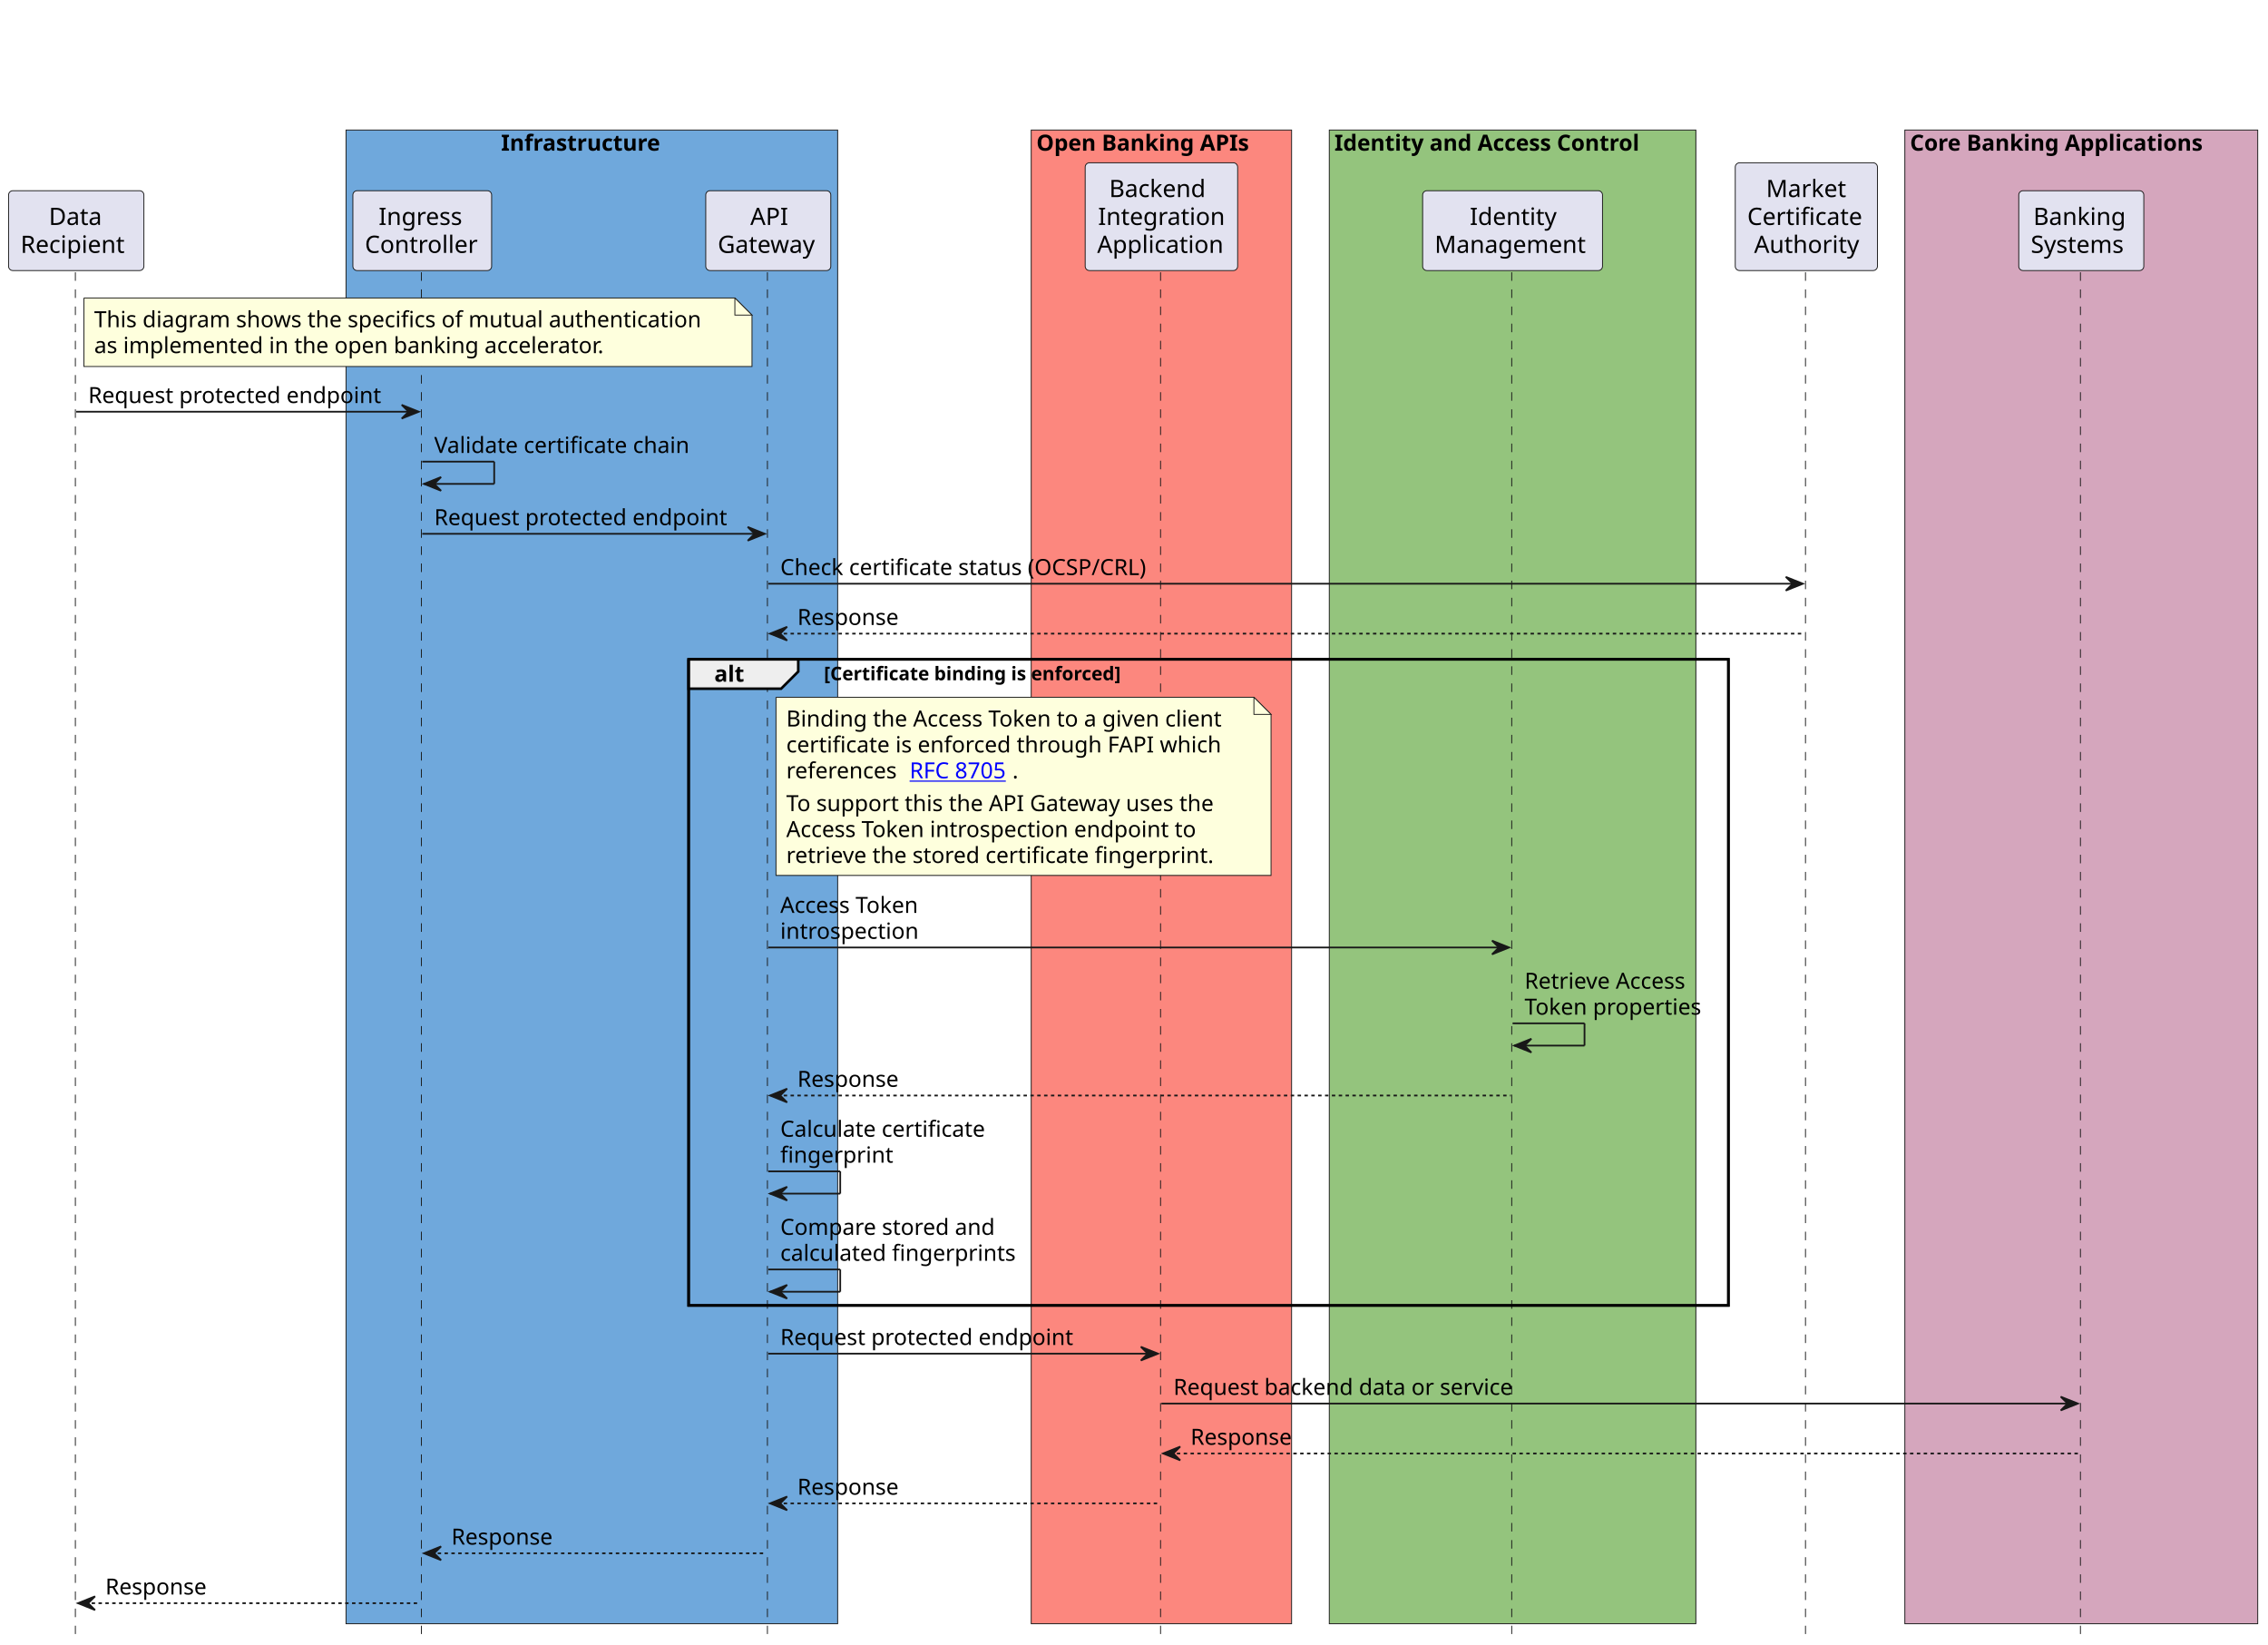
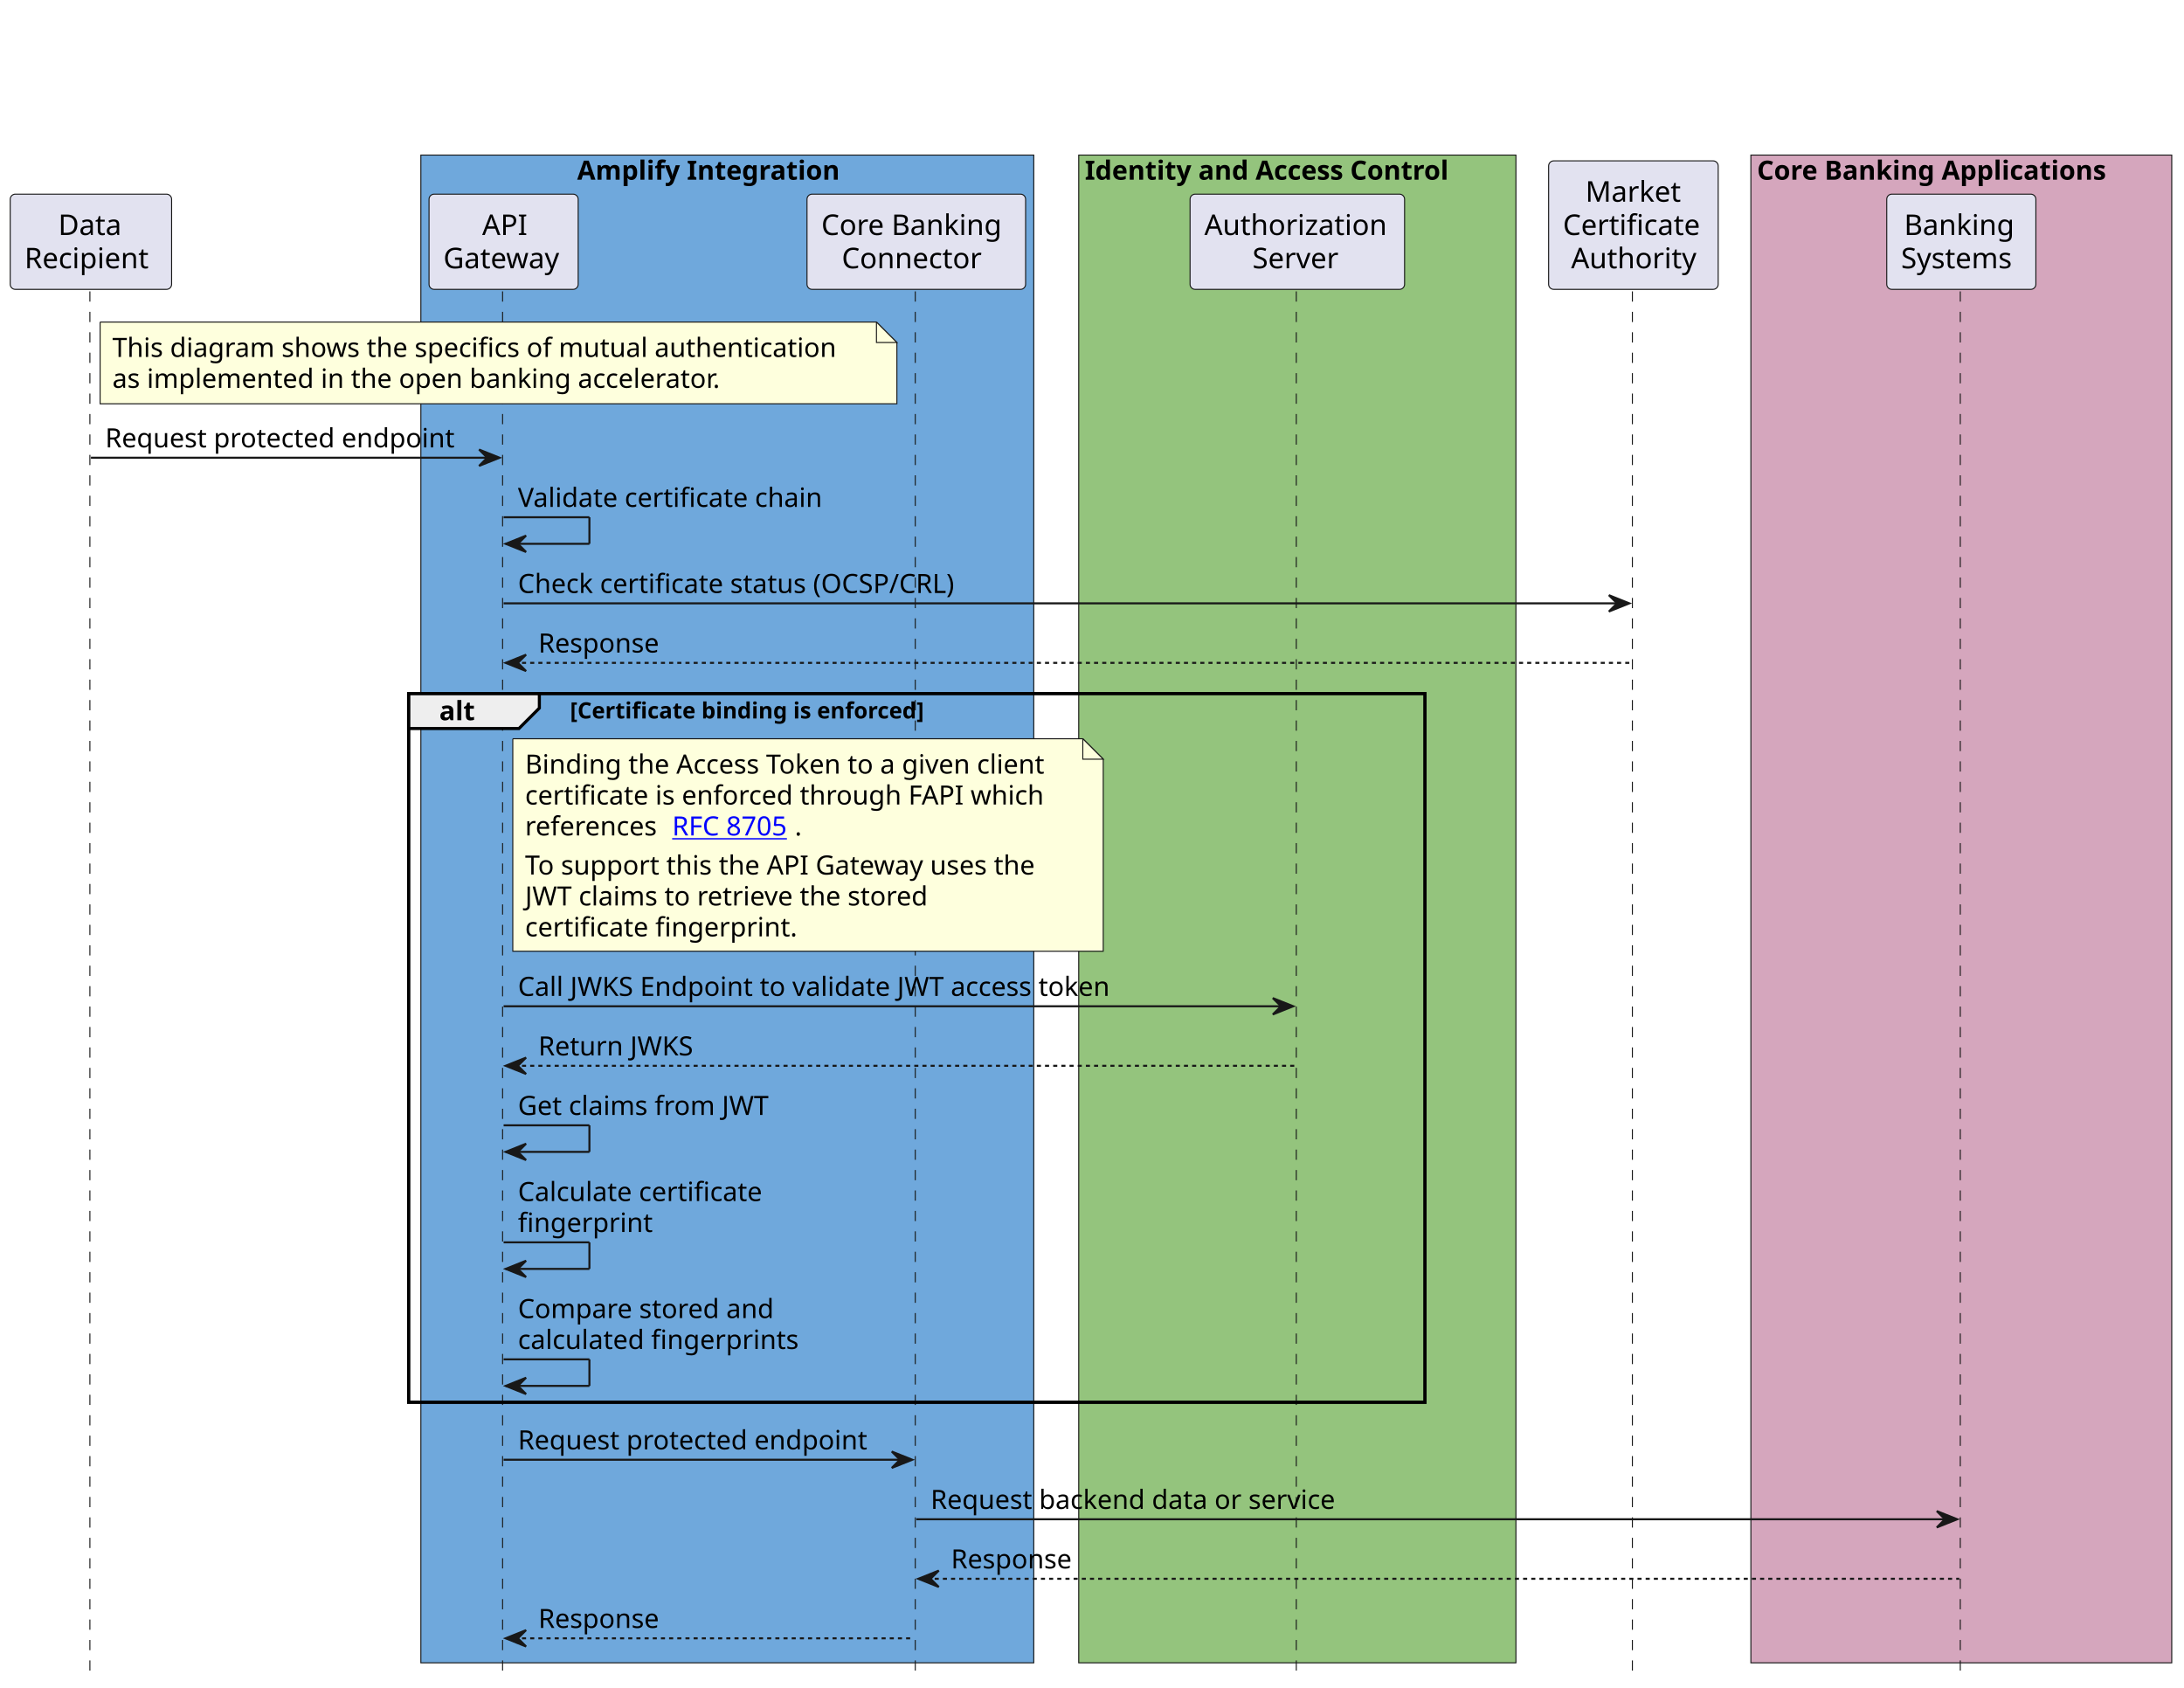
- <svg xmlns="http://www.w3.org/2000/svg" xmlns:xlink="http://www.w3.org/1999/xlink" contentStyleType="text/css" height="960px" preserveAspectRatio="none" style="width:1324px;height:960px;background:#FFFFFF;" version="1.1" viewBox="0 0 1324 960" width="1324px" zoomAndPan="magnify">
+ <svg xmlns="http://www.w3.org/2000/svg" xmlns:xlink="http://www.w3.org/1999/xlink" contentStyleType="text/css" height="826px" preserveAspectRatio="none" style="width:1069px;height:826px;background:#FFFFFF;" version="1.1" viewBox="0 0 1069 826" width="1069px" zoomAndPan="magnify">
  <defs />
  <g>
-     <rect fill="none" height="58.891" id="_title" style="stroke:none;stroke-width:1.0;" width="15" x="656.5" y="10" />
-     <text fill="#000000" font-family="sans-serif" font-size="14" font-weight="bold" lengthAdjust="spacing" textLength="5" x="661.5" y="27.995"> </text>
-     <text fill="#000000" font-family="sans-serif" font-size="14" font-weight="bold" lengthAdjust="spacing" textLength="5" x="661.5" y="44.292"> </text>
-     <text fill="#000000" font-family="sans-serif" font-size="14" font-weight="bold" lengthAdjust="spacing" textLength="5" x="661.5" y="60.589"> </text>
-     <rect fill="#6FA8DC" height="871.875" style="stroke:#181818;stroke-width:0.5;" width="287" x="202" y="75.891" />
-     <text fill="#000000" font-family="sans-serif" font-size="13" font-weight="bold" lengthAdjust="spacing" textLength="101" x="292.5" y="87.957">Infrastructure</text>
-     <rect fill="#FC877E" height="871.875" style="stroke:#181818;stroke-width:0.5;" width="152" x="602" y="75.891" />
-     <text fill="#000000" font-family="sans-serif" font-size="13" font-weight="bold" lengthAdjust="spacing" textLength="141" x="605" y="87.957">Open Banking APIs</text>
-     <rect fill="#94C47D" height="871.875" style="stroke:#181818;stroke-width:0.5;" width="214" x="776" y="75.891" />
-     <text fill="#000000" font-family="sans-serif" font-size="13" font-weight="bold" lengthAdjust="spacing" textLength="203" x="779" y="87.957">Identity and Access Control</text>
-     <rect fill="#D5A6BD" height="871.875" style="stroke:#181818;stroke-width:0.5;" width="206" x="1112" y="75.891" />
-     <text fill="#000000" font-family="sans-serif" font-size="13" font-weight="bold" lengthAdjust="spacing" textLength="195" x="1115" y="87.957">Core Banking Applications</text>
-     <rect fill="none" height="377.125" style="stroke:#000000;stroke-width:1.5;" width="607" x="402" y="384.844" />
-     <line style="stroke:#181818;stroke-width:0.5;stroke-dasharray:5.0,5.0;" x1="44" x2="44" y1="158.914" y2="953.766" />
-     <line style="stroke:#181818;stroke-width:0.5;stroke-dasharray:5.0,5.0;" x1="246" x2="246" y1="158.914" y2="953.766" />
-     <line style="stroke:#181818;stroke-width:0.5;stroke-dasharray:5.0,5.0;" x1="448" x2="448" y1="158.914" y2="953.766" />
-     <line style="stroke:#181818;stroke-width:0.5;stroke-dasharray:5.0,5.0;" x1="677.5" x2="677.5" y1="158.914" y2="953.766" />
-     <line style="stroke:#181818;stroke-width:0.5;stroke-dasharray:5.0,5.0;" x1="882.5" x2="882.5" y1="158.914" y2="953.766" />
-     <line style="stroke:#181818;stroke-width:0.5;stroke-dasharray:5.0,5.0;" x1="1054" x2="1054" y1="158.914" y2="953.766" />
-     <line style="stroke:#181818;stroke-width:0.5;stroke-dasharray:5.0,5.0;" x1="1214.5" x2="1214.5" y1="158.914" y2="953.766" />
-     <rect fill="#E2E2F0" height="46.594" rx="2.5" ry="2.5" style="stroke:#181818;stroke-width:0.5;" width="79" x="5" y="111.32" />
-     <text fill="#000000" font-family="sans-serif" font-size="14" lengthAdjust="spacing" textLength="32" x="28.5" y="131.315">Data</text>
-     <text fill="#000000" font-family="sans-serif" font-size="14" lengthAdjust="spacing" textLength="65" x="12" y="147.612">Recipient</text>
-     <rect fill="#E2E2F0" height="46.594" rx="2.5" ry="2.5" style="stroke:#181818;stroke-width:0.5;" width="81" x="206" y="111.32" />
-     <text fill="#000000" font-family="sans-serif" font-size="14" lengthAdjust="spacing" textLength="51" x="221" y="131.315">Ingress</text>
-     <text fill="#000000" font-family="sans-serif" font-size="14" lengthAdjust="spacing" textLength="67" x="213" y="147.612">Controller</text>
-     <rect fill="#E2E2F0" height="46.594" rx="2.5" ry="2.5" style="stroke:#181818;stroke-width:0.5;" width="73" x="412" y="111.32" />
-     <text fill="#000000" font-family="sans-serif" font-size="14" lengthAdjust="spacing" textLength="21" x="438" y="131.315">API</text>
-     <text fill="#000000" font-family="sans-serif" font-size="14" lengthAdjust="spacing" textLength="59" x="419" y="147.612">Gateway</text>
-     <rect fill="#E2E2F0" height="62.891" rx="2.5" ry="2.5" style="stroke:#181818;stroke-width:0.5;" width="89" x="633.5" y="95.023" />
-     <text fill="#000000" font-family="sans-serif" font-size="14" lengthAdjust="spacing" textLength="61" x="647.5" y="115.019">Backend</text>
-     <text fill="#000000" font-family="sans-serif" font-size="14" lengthAdjust="spacing" textLength="74" x="641" y="131.315">Integration</text>
-     <text fill="#000000" font-family="sans-serif" font-size="14" lengthAdjust="spacing" textLength="75" x="640.5" y="147.612">Application</text>
-     <rect fill="#E2E2F0" height="46.594" rx="2.5" ry="2.5" style="stroke:#181818;stroke-width:0.5;" width="105" x="830.5" y="111.32" />
-     <text fill="#000000" font-family="sans-serif" font-size="14" lengthAdjust="spacing" textLength="50" x="858" y="131.315">Identity</text>
-     <text fill="#000000" font-family="sans-serif" font-size="14" lengthAdjust="spacing" textLength="91" x="837.5" y="147.612">Management</text>
-     <rect fill="#E2E2F0" height="62.891" rx="2.5" ry="2.5" style="stroke:#181818;stroke-width:0.5;" width="83" x="1013" y="95.023" />
-     <text fill="#000000" font-family="sans-serif" font-size="14" lengthAdjust="spacing" textLength="47" x="1031" y="115.019">Market</text>
-     <text fill="#000000" font-family="sans-serif" font-size="14" lengthAdjust="spacing" textLength="69" x="1020" y="131.315">Certificate</text>
-     <text fill="#000000" font-family="sans-serif" font-size="14" lengthAdjust="spacing" textLength="61" x="1024" y="147.612">Authority</text>
-     <rect fill="#E2E2F0" height="46.594" rx="2.5" ry="2.5" style="stroke:#181818;stroke-width:0.5;" width="73" x="1178.5" y="111.32" />
-     <text fill="#000000" font-family="sans-serif" font-size="14" lengthAdjust="spacing" textLength="56" x="1187" y="131.315">Banking</text>
-     <text fill="#000000" font-family="sans-serif" font-size="14" lengthAdjust="spacing" textLength="59" x="1185.5" y="147.612">Systems</text>
-     <path d="M49,173.914 L49,213.914 L439,213.914 L439,183.914 L429,173.914 L49,173.914 " fill="#FEFFDD" style="stroke:#181818;stroke-width:0.5;" />
-     <path d="M429,173.914 L429,183.914 L439,183.914 L429,173.914 " fill="#FEFFDD" style="stroke:#181818;stroke-width:0.5;" />
-     <text fill="#000000" font-family="sans-serif" font-size="13" lengthAdjust="spacing" textLength="369" x="55" y="190.981">This diagram shows the specifics of mutual authentication</text>
-     <text fill="#000000" font-family="sans-serif" font-size="13" lengthAdjust="spacing" textLength="314" x="55" y="206.114">as implemented in the open banking accelerator.</text>
-     <polygon fill="#181818" points="234.5,236.312,244.5,240.312,234.5,244.312,238.5,240.312" style="stroke:#181818;stroke-width:1.0;" />
-     <line style="stroke:#181818;stroke-width:1.0;" x1="44.5" x2="240.5" y1="240.312" y2="240.312" />
-     <text fill="#000000" font-family="sans-serif" font-size="13" lengthAdjust="spacing" textLength="178" x="51.5" y="235.247">Request protected endpoint</text>
-     <line style="stroke:#181818;stroke-width:1.0;" x1="246.5" x2="288.5" y1="269.445" y2="269.445" />
-     <line style="stroke:#181818;stroke-width:1.0;" x1="288.5" x2="288.5" y1="269.445" y2="282.445" />
-     <line style="stroke:#181818;stroke-width:1.0;" x1="247.5" x2="288.5" y1="282.445" y2="282.445" />
-     <polygon fill="#181818" points="257.5,278.445,247.5,282.445,257.5,286.445,253.5,282.445" style="stroke:#181818;stroke-width:1.0;" />
-     <text fill="#000000" font-family="sans-serif" font-size="13" lengthAdjust="spacing" textLength="157" x="253.5" y="264.379">Validate certificate chain</text>
-     <polygon fill="#181818" points="436.5,307.578,446.5,311.578,436.5,315.578,440.5,311.578" style="stroke:#181818;stroke-width:1.0;" />
-     <line style="stroke:#181818;stroke-width:1.0;" x1="246.5" x2="442.5" y1="311.578" y2="311.578" />
-     <text fill="#000000" font-family="sans-serif" font-size="13" lengthAdjust="spacing" textLength="178" x="253.5" y="306.512">Request protected endpoint</text>
-     <polygon fill="#181818" points="1042.5,336.711,1052.5,340.711,1042.5,344.711,1046.5,340.711" style="stroke:#181818;stroke-width:1.0;" />
-     <line style="stroke:#181818;stroke-width:1.0;" x1="448.5" x2="1048.5" y1="340.711" y2="340.711" />
-     <text fill="#000000" font-family="sans-serif" font-size="13" lengthAdjust="spacing" textLength="228" x="455.5" y="335.645">Check certificate status (OCSP/CRL)</text>
-     <polygon fill="#181818" points="459.5,365.844,449.5,369.844,459.5,373.844,455.5,369.844" style="stroke:#181818;stroke-width:1.0;" />
-     <line style="stroke:#181818;stroke-width:1.0;stroke-dasharray:2.0,2.0;" x1="453.5" x2="1053.5" y1="369.844" y2="369.844" />
-     <text fill="#000000" font-family="sans-serif" font-size="13" lengthAdjust="spacing" textLength="62" x="465.5" y="364.778">Response</text>
-     <path d="M402,384.844 L466,384.844 L466,391.977 L456,401.977 L402,401.977 L402,384.844 " fill="#EEEEEE" style="stroke:#000000;stroke-width:1.5;" />
-     <rect fill="none" height="377.125" style="stroke:#000000;stroke-width:1.5;" width="607" x="402" y="384.844" />
-     <text fill="#000000" font-family="sans-serif" font-size="13" font-weight="bold" lengthAdjust="spacing" textLength="19" x="417" y="397.911">alt</text>
-     <text fill="#000000" font-family="sans-serif" font-size="11" font-weight="bold" lengthAdjust="spacing" textLength="206" x="481" y="397.054">[Certificate binding is enforced]</text>
-     <path d="M453,406.977 L453,510.977 L742,510.977 L742,416.977 L732,406.977 L453,406.977 " fill="#FEFFDD" style="stroke:#181818;stroke-width:0.5;" />
-     <path d="M732,406.977 L732,416.977 L742,416.977 L732,406.977 " fill="#FEFFDD" style="stroke:#181818;stroke-width:0.5;" />
-     <text fill="#000000" font-family="sans-serif" font-size="13" lengthAdjust="spacing" textLength="268" x="459" y="424.043">Binding the Access Token to a given client</text>
-     <text fill="#000000" font-family="sans-serif" font-size="13" lengthAdjust="spacing" textLength="261" x="459" y="439.176">certificate is enforced through FAPI which</text>
-     <text fill="#000000" font-family="sans-serif" font-size="13" lengthAdjust="spacing" textLength="68" x="459" y="454.309">references</text>
+     <text fill="#000000" font-family="sans-serif" font-size="14" font-weight="bold" lengthAdjust="spacing" textLength="5" x="534" y="27.995"> </text>
+     <text fill="#000000" font-family="sans-serif" font-size="14" font-weight="bold" lengthAdjust="spacing" textLength="5" x="534" y="44.292"> </text>
+     <text fill="#000000" font-family="sans-serif" font-size="14" font-weight="bold" lengthAdjust="spacing" textLength="5" x="534" y="60.589"> </text>
+     <rect fill="#6FA8DC" height="737.914" style="stroke:#181818;stroke-width:0.5;" width="300" x="206" y="75.891" />
+     <text fill="#000000" font-family="sans-serif" font-size="13" font-weight="bold" lengthAdjust="spacing" textLength="142" x="282.5" y="87.957">Amplify Integration</text>
+     <rect fill="#94C47D" height="737.914" style="stroke:#181818;stroke-width:0.5;" width="214" x="528" y="75.891" />
+     <text fill="#000000" font-family="sans-serif" font-size="13" font-weight="bold" lengthAdjust="spacing" textLength="203" x="531" y="87.957">Identity and Access Control</text>
+     <rect fill="#D5A6BD" height="737.914" style="stroke:#181818;stroke-width:0.5;" width="206" x="857" y="75.891" />
+     <text fill="#000000" font-family="sans-serif" font-size="13" font-weight="bold" lengthAdjust="spacing" textLength="195" x="860" y="87.957">Core Banking Applications</text>
+     <rect fill="none" height="346.859" style="stroke:#000000;stroke-width:1.5;" width="497.5" x="200" y="339.414" />
+     <line style="stroke:#181818;stroke-width:0.5;stroke-dasharray:5.0,5.0;" x1="44" x2="44" y1="142.617" y2="819.805" />
+     <line style="stroke:#181818;stroke-width:0.5;stroke-dasharray:5.0,5.0;" x1="246" x2="246" y1="142.617" y2="819.805" />
+     <line style="stroke:#181818;stroke-width:0.5;stroke-dasharray:5.0,5.0;" x1="448" x2="448" y1="142.617" y2="819.805" />
+     <line style="stroke:#181818;stroke-width:0.5;stroke-dasharray:5.0,5.0;" x1="634.5" x2="634.5" y1="142.617" y2="819.805" />
+     <line style="stroke:#181818;stroke-width:0.5;stroke-dasharray:5.0,5.0;" x1="799" x2="799" y1="142.617" y2="819.805" />
+     <line style="stroke:#181818;stroke-width:0.5;stroke-dasharray:5.0,5.0;" x1="959.5" x2="959.5" y1="142.617" y2="819.805" />
+     <rect fill="#E2E2F0" height="46.594" rx="2.5" ry="2.5" style="stroke:#181818;stroke-width:0.5;" width="79" x="5" y="95.023" />
+     <text fill="#000000" font-family="sans-serif" font-size="14" lengthAdjust="spacing" textLength="32" x="28.5" y="115.019">Data</text>
+     <text fill="#000000" font-family="sans-serif" font-size="14" lengthAdjust="spacing" textLength="65" x="12" y="131.315">Recipient</text>
+     <rect fill="#E2E2F0" height="46.594" rx="2.5" ry="2.5" style="stroke:#181818;stroke-width:0.5;" width="73" x="210" y="95.023" />
+     <text fill="#000000" font-family="sans-serif" font-size="14" lengthAdjust="spacing" textLength="21" x="236" y="115.019">API</text>
+     <text fill="#000000" font-family="sans-serif" font-size="14" lengthAdjust="spacing" textLength="59" x="217" y="131.315">Gateway</text>
+     <rect fill="#E2E2F0" height="46.594" rx="2.5" ry="2.5" style="stroke:#181818;stroke-width:0.5;" width="107" x="395" y="95.023" />
+     <text fill="#000000" font-family="sans-serif" font-size="14" lengthAdjust="spacing" textLength="93" x="402" y="115.019">Core Banking</text>
+     <text fill="#000000" font-family="sans-serif" font-size="14" lengthAdjust="spacing" textLength="73" x="412" y="131.315">Connector</text>
+     <rect fill="#E2E2F0" height="46.594" rx="2.5" ry="2.5" style="stroke:#181818;stroke-width:0.5;" width="105" x="582.5" y="95.023" />
+     <text fill="#000000" font-family="sans-serif" font-size="14" lengthAdjust="spacing" textLength="91" x="589.5" y="115.019">Authorization</text>
+     <text fill="#000000" font-family="sans-serif" font-size="14" lengthAdjust="spacing" textLength="44" x="613" y="131.315">Server</text>
+     <rect fill="#E2E2F0" height="62.891" rx="2.5" ry="2.5" style="stroke:#181818;stroke-width:0.5;" width="83" x="758" y="78.727" />
+     <text fill="#000000" font-family="sans-serif" font-size="14" lengthAdjust="spacing" textLength="47" x="776" y="98.722">Market</text>
+     <text fill="#000000" font-family="sans-serif" font-size="14" lengthAdjust="spacing" textLength="69" x="765" y="115.019">Certificate</text>
+     <text fill="#000000" font-family="sans-serif" font-size="14" lengthAdjust="spacing" textLength="61" x="769" y="131.315">Authority</text>
+     <rect fill="#E2E2F0" height="46.594" rx="2.5" ry="2.5" style="stroke:#181818;stroke-width:0.5;" width="73" x="923.5" y="95.023" />
+     <text fill="#000000" font-family="sans-serif" font-size="14" lengthAdjust="spacing" textLength="56" x="932" y="115.019">Banking</text>
+     <text fill="#000000" font-family="sans-serif" font-size="14" lengthAdjust="spacing" textLength="59" x="930.5" y="131.315">Systems</text>
+     <path d="M49,157.617 L49,197.617 L439,197.617 L439,167.617 L429,157.617 L49,157.617 " fill="#FEFFDD" style="stroke:#181818;stroke-width:0.5;" />
+     <path d="M429,157.617 L429,167.617 L439,167.617 L429,157.617 " fill="#FEFFDD" style="stroke:#181818;stroke-width:0.5;" />
+     <text fill="#000000" font-family="sans-serif" font-size="13" lengthAdjust="spacing" textLength="369" x="55" y="174.684">This diagram shows the specifics of mutual authentication</text>
+     <text fill="#000000" font-family="sans-serif" font-size="13" lengthAdjust="spacing" textLength="314" x="55" y="189.817">as implemented in the open banking accelerator.</text>
+     <polygon fill="#181818" points="234.5,220.016,244.5,224.016,234.5,228.016,238.5,224.016" style="stroke:#181818;stroke-width:1.0;" />
+     <line style="stroke:#181818;stroke-width:1.0;" x1="44.5" x2="240.5" y1="224.016" y2="224.016" />
+     <text fill="#000000" font-family="sans-serif" font-size="13" lengthAdjust="spacing" textLength="178" x="51.5" y="218.95">Request protected endpoint</text>
+     <line style="stroke:#181818;stroke-width:1.0;" x1="246.5" x2="288.5" y1="253.148" y2="253.148" />
+     <line style="stroke:#181818;stroke-width:1.0;" x1="288.5" x2="288.5" y1="253.148" y2="266.148" />
+     <line style="stroke:#181818;stroke-width:1.0;" x1="247.5" x2="288.5" y1="266.148" y2="266.148" />
+     <polygon fill="#181818" points="257.5,262.148,247.5,266.148,257.5,270.148,253.5,266.148" style="stroke:#181818;stroke-width:1.0;" />
+     <text fill="#000000" font-family="sans-serif" font-size="13" lengthAdjust="spacing" textLength="157" x="253.5" y="248.083">Validate certificate chain</text>
+     <polygon fill="#181818" points="787.5,291.281,797.5,295.281,787.5,299.281,791.5,295.281" style="stroke:#181818;stroke-width:1.0;" />
+     <line style="stroke:#181818;stroke-width:1.0;" x1="246.5" x2="793.5" y1="295.281" y2="295.281" />
+     <text fill="#000000" font-family="sans-serif" font-size="13" lengthAdjust="spacing" textLength="228" x="253.5" y="290.215">Check certificate status (OCSP/CRL)</text>
+     <polygon fill="#181818" points="257.5,320.414,247.5,324.414,257.5,328.414,253.5,324.414" style="stroke:#181818;stroke-width:1.0;" />
+     <line style="stroke:#181818;stroke-width:1.0;stroke-dasharray:2.0,2.0;" x1="251.5" x2="798.5" y1="324.414" y2="324.414" />
+     <text fill="#000000" font-family="sans-serif" font-size="13" lengthAdjust="spacing" textLength="62" x="263.5" y="319.348">Response</text>
+     <path d="M200,339.414 L264,339.414 L264,346.547 L254,356.547 L200,356.547 L200,339.414 " fill="#EEEEEE" style="stroke:#000000;stroke-width:1.5;" />
+     <rect fill="none" height="346.859" style="stroke:#000000;stroke-width:1.5;" width="497.5" x="200" y="339.414" />
+     <text fill="#000000" font-family="sans-serif" font-size="13" font-weight="bold" lengthAdjust="spacing" textLength="19" x="215" y="352.481">alt</text>
+     <text fill="#000000" font-family="sans-serif" font-size="11" font-weight="bold" lengthAdjust="spacing" textLength="206" x="279" y="351.625">[Certificate binding is enforced]</text>
+     <path d="M251,361.547 L251,465.547 L540,465.547 L540,371.547 L530,361.547 L251,361.547 " fill="#FEFFDD" style="stroke:#181818;stroke-width:0.5;" />
+     <path d="M530,361.547 L530,371.547 L540,371.547 L530,361.547 " fill="#FEFFDD" style="stroke:#181818;stroke-width:0.5;" />
+     <text fill="#000000" font-family="sans-serif" font-size="13" lengthAdjust="spacing" textLength="268" x="257" y="378.614">Binding the Access Token to a given client</text>
+     <text fill="#000000" font-family="sans-serif" font-size="13" lengthAdjust="spacing" textLength="261" x="257" y="393.747">certificate is enforced through FAPI which</text>
+     <text fill="#000000" font-family="sans-serif" font-size="13" lengthAdjust="spacing" textLength="68" x="257" y="408.879">references</text>
    <a href="https://datatracker.ietf.org/doc/html/rfc8705" target="_top" title="https://datatracker.ietf.org/doc/html/rfc8705" xlink:actuate="onRequest" xlink:href="https://datatracker.ietf.org/doc/html/rfc8705" xlink:show="new" xlink:title="https://datatracker.ietf.org/doc/html/rfc8705" xlink:type="simple">
-       <text fill="#0000FF" font-family="sans-serif" font-size="13" lengthAdjust="spacing" text-decoration="underline" textLength="60" x="531" y="454.309">RFC 8705</text>
+       <text fill="#0000FF" font-family="sans-serif" font-size="13" lengthAdjust="spacing" text-decoration="underline" textLength="60" x="329" y="408.879">RFC 8705</text>
    </a>
-     <text fill="#000000" font-family="sans-serif" font-size="13" lengthAdjust="spacing" textLength="4" x="591" y="454.309">.</text>
-     <line style="stroke:#000000;stroke-width:0.5;" x1="459" x2="459" y1="459.375" y2="459.375" />
-     <line style="stroke:#000000;stroke-width:0.5;" x1="459" x2="459" y1="459.375" y2="459.375" />
-     <line style="stroke:#000000;stroke-width:0.5;" x1="459" x2="459" y1="459.375" y2="459.375" />
-     <text fill="#000000" font-family="sans-serif" font-size="13" lengthAdjust="spacing" textLength="262" x="459" y="473.442">To support this the API Gateway uses the</text>
-     <text fill="#000000" font-family="sans-serif" font-size="13" lengthAdjust="spacing" textLength="251" x="459" y="488.575">Access Token introspection endpoint to</text>
-     <text fill="#000000" font-family="sans-serif" font-size="13" lengthAdjust="spacing" textLength="259" x="459" y="503.707">retrieve the stored certificate fingerprint.</text>
-     <polygon fill="#181818" points="871,549.039,881,553.039,871,557.039,875,553.039" style="stroke:#181818;stroke-width:1.0;" />
-     <line style="stroke:#181818;stroke-width:1.0;" x1="448.5" x2="877" y1="553.039" y2="553.039" />
-     <text fill="#000000" font-family="sans-serif" font-size="13" lengthAdjust="spacing" textLength="87" x="455.5" y="532.84">Access Token</text>
-     <text fill="#000000" font-family="sans-serif" font-size="13" lengthAdjust="spacing" textLength="83" x="455.5" y="547.973">introspection</text>
-     <line style="stroke:#181818;stroke-width:1.0;" x1="883" x2="925" y1="597.305" y2="597.305" />
-     <line style="stroke:#181818;stroke-width:1.0;" x1="925" x2="925" y1="597.305" y2="610.305" />
-     <line style="stroke:#181818;stroke-width:1.0;" x1="884" x2="925" y1="610.305" y2="610.305" />
-     <polygon fill="#181818" points="894,606.305,884,610.305,894,614.305,890,610.305" style="stroke:#181818;stroke-width:1.0;" />
-     <text fill="#000000" font-family="sans-serif" font-size="13" lengthAdjust="spacing" textLength="101" x="890" y="577.106">Retrieve Access</text>
-     <text fill="#000000" font-family="sans-serif" font-size="13" lengthAdjust="spacing" textLength="107" x="890" y="592.239">Token properties</text>
-     <polygon fill="#181818" points="459.5,635.438,449.5,639.438,459.5,643.438,455.5,639.438" style="stroke:#181818;stroke-width:1.0;" />
-     <line style="stroke:#181818;stroke-width:1.0;stroke-dasharray:2.0,2.0;" x1="453.5" x2="882" y1="639.438" y2="639.438" />
-     <text fill="#000000" font-family="sans-serif" font-size="13" lengthAdjust="spacing" textLength="62" x="465.5" y="634.372">Response</text>
-     <line style="stroke:#181818;stroke-width:1.0;" x1="448.5" x2="490.5" y1="683.703" y2="683.703" />
-     <line style="stroke:#181818;stroke-width:1.0;" x1="490.5" x2="490.5" y1="683.703" y2="696.703" />
-     <line style="stroke:#181818;stroke-width:1.0;" x1="449.5" x2="490.5" y1="696.703" y2="696.703" />
-     <polygon fill="#181818" points="459.5,692.703,449.5,696.703,459.5,700.703,455.5,696.703" style="stroke:#181818;stroke-width:1.0;" />
-     <text fill="#000000" font-family="sans-serif" font-size="13" lengthAdjust="spacing" textLength="126" x="455.5" y="663.504">Calculate certificate</text>
-     <text fill="#000000" font-family="sans-serif" font-size="13" lengthAdjust="spacing" textLength="65" x="455.5" y="678.637">fingerprint</text>
-     <line style="stroke:#181818;stroke-width:1.0;" x1="448.5" x2="490.5" y1="740.969" y2="740.969" />
-     <line style="stroke:#181818;stroke-width:1.0;" x1="490.5" x2="490.5" y1="740.969" y2="753.969" />
-     <line style="stroke:#181818;stroke-width:1.0;" x1="449.5" x2="490.5" y1="753.969" y2="753.969" />
-     <polygon fill="#181818" points="459.5,749.969,449.5,753.969,459.5,757.969,455.5,753.969" style="stroke:#181818;stroke-width:1.0;" />
-     <text fill="#000000" font-family="sans-serif" font-size="13" lengthAdjust="spacing" textLength="132" x="455.5" y="720.77">Compare stored and</text>
-     <text fill="#000000" font-family="sans-serif" font-size="13" lengthAdjust="spacing" textLength="141" x="455.5" y="735.903">calculated fingerprints</text>
-     <polygon fill="#181818" points="666,786.102,676,790.102,666,794.102,670,790.102" style="stroke:#181818;stroke-width:1.0;" />
-     <line style="stroke:#181818;stroke-width:1.0;" x1="448.5" x2="672" y1="790.102" y2="790.102" />
-     <text fill="#000000" font-family="sans-serif" font-size="13" lengthAdjust="spacing" textLength="178" x="455.5" y="785.036">Request protected endpoint</text>
-     <polygon fill="#181818" points="1203,815.234,1213,819.234,1203,823.234,1207,819.234" style="stroke:#181818;stroke-width:1.0;" />
-     <line style="stroke:#181818;stroke-width:1.0;" x1="678" x2="1209" y1="819.234" y2="819.234" />
-     <text fill="#000000" font-family="sans-serif" font-size="13" lengthAdjust="spacing" textLength="209" x="685" y="814.168">Request backend data or service</text>
-     <polygon fill="#181818" points="689,844.367,679,848.367,689,852.367,685,848.367" style="stroke:#181818;stroke-width:1.0;" />
-     <line style="stroke:#181818;stroke-width:1.0;stroke-dasharray:2.0,2.0;" x1="683" x2="1214" y1="848.367" y2="848.367" />
-     <text fill="#000000" font-family="sans-serif" font-size="13" lengthAdjust="spacing" textLength="62" x="695" y="843.301">Response</text>
-     <polygon fill="#181818" points="459.5,873.5,449.5,877.5,459.5,881.5,455.5,877.5" style="stroke:#181818;stroke-width:1.0;" />
-     <line style="stroke:#181818;stroke-width:1.0;stroke-dasharray:2.0,2.0;" x1="453.5" x2="677" y1="877.5" y2="877.5" />
-     <text fill="#000000" font-family="sans-serif" font-size="13" lengthAdjust="spacing" textLength="62" x="465.5" y="872.434">Response</text>
-     <polygon fill="#181818" points="257.5,902.633,247.5,906.633,257.5,910.633,253.5,906.633" style="stroke:#181818;stroke-width:1.0;" />
-     <line style="stroke:#181818;stroke-width:1.0;stroke-dasharray:2.0,2.0;" x1="251.5" x2="447.5" y1="906.633" y2="906.633" />
-     <text fill="#000000" font-family="sans-serif" font-size="13" lengthAdjust="spacing" textLength="62" x="263.5" y="901.567">Response</text>
-     <polygon fill="#181818" points="55.5,931.766,45.5,935.766,55.5,939.766,51.5,935.766" style="stroke:#181818;stroke-width:1.0;" />
-     <line style="stroke:#181818;stroke-width:1.0;stroke-dasharray:2.0,2.0;" x1="49.5" x2="245.5" y1="935.766" y2="935.766" />
-     <text fill="#000000" font-family="sans-serif" font-size="13" lengthAdjust="spacing" textLength="62" x="61.5" y="930.7">Response</text>
+     <text fill="#000000" font-family="sans-serif" font-size="13" lengthAdjust="spacing" textLength="4" x="389" y="408.879">.</text>
+     <line style="stroke:#000000;stroke-width:0.5;" x1="257" x2="257" y1="413.945" y2="413.945" />
+     <line style="stroke:#000000;stroke-width:0.5;" x1="257" x2="257" y1="413.945" y2="413.945" />
+     <line style="stroke:#000000;stroke-width:0.5;" x1="257" x2="257" y1="413.945" y2="413.945" />
+     <text fill="#000000" font-family="sans-serif" font-size="13" lengthAdjust="spacing" textLength="262" x="257" y="428.012">To support this the API Gateway uses the</text>
+     <text fill="#000000" font-family="sans-serif" font-size="13" lengthAdjust="spacing" textLength="206" x="257" y="443.145">JWT claims to retrieve the stored</text>
+     <text fill="#000000" font-family="sans-serif" font-size="13" lengthAdjust="spacing" textLength="136" x="257" y="458.278">certificate fingerprint.</text>
+     <polygon fill="#181818" points="623,488.477,633,492.477,623,496.477,627,492.477" style="stroke:#181818;stroke-width:1.0;" />
+     <line style="stroke:#181818;stroke-width:1.0;" x1="246.5" x2="629" y1="492.477" y2="492.477" />
+     <text fill="#000000" font-family="sans-serif" font-size="13" lengthAdjust="spacing" textLength="302" x="253.5" y="487.411">Call JWKS Endpoint to validate JWT access token</text>
+     <polygon fill="#181818" points="257.5,517.609,247.5,521.609,257.5,525.609,253.5,521.609" style="stroke:#181818;stroke-width:1.0;" />
+     <line style="stroke:#181818;stroke-width:1.0;stroke-dasharray:2.0,2.0;" x1="251.5" x2="634" y1="521.609" y2="521.609" />
+     <text fill="#000000" font-family="sans-serif" font-size="13" lengthAdjust="spacing" textLength="77" x="263.5" y="516.543">Return JWKS</text>
+     <line style="stroke:#181818;stroke-width:1.0;" x1="246.5" x2="288.5" y1="550.742" y2="550.742" />
+     <line style="stroke:#181818;stroke-width:1.0;" x1="288.5" x2="288.5" y1="550.742" y2="563.742" />
+     <line style="stroke:#181818;stroke-width:1.0;" x1="247.5" x2="288.5" y1="563.742" y2="563.742" />
+     <polygon fill="#181818" points="257.5,559.742,247.5,563.742,257.5,567.742,253.5,563.742" style="stroke:#181818;stroke-width:1.0;" />
+     <text fill="#000000" font-family="sans-serif" font-size="13" lengthAdjust="spacing" textLength="127" x="253.5" y="545.676">Get claims from JWT</text>
+     <line style="stroke:#181818;stroke-width:1.0;" x1="246.5" x2="288.5" y1="608.008" y2="608.008" />
+     <line style="stroke:#181818;stroke-width:1.0;" x1="288.5" x2="288.5" y1="608.008" y2="621.008" />
+     <line style="stroke:#181818;stroke-width:1.0;" x1="247.5" x2="288.5" y1="621.008" y2="621.008" />
+     <polygon fill="#181818" points="257.5,617.008,247.5,621.008,257.5,625.008,253.5,621.008" style="stroke:#181818;stroke-width:1.0;" />
+     <text fill="#000000" font-family="sans-serif" font-size="13" lengthAdjust="spacing" textLength="126" x="253.5" y="587.809">Calculate certificate</text>
+     <text fill="#000000" font-family="sans-serif" font-size="13" lengthAdjust="spacing" textLength="65" x="253.5" y="602.942">fingerprint</text>
+     <line style="stroke:#181818;stroke-width:1.0;" x1="246.5" x2="288.5" y1="665.273" y2="665.273" />
+     <line style="stroke:#181818;stroke-width:1.0;" x1="288.5" x2="288.5" y1="665.273" y2="678.273" />
+     <line style="stroke:#181818;stroke-width:1.0;" x1="247.5" x2="288.5" y1="678.273" y2="678.273" />
+     <polygon fill="#181818" points="257.5,674.273,247.5,678.273,257.5,682.273,253.5,678.273" style="stroke:#181818;stroke-width:1.0;" />
+     <text fill="#000000" font-family="sans-serif" font-size="13" lengthAdjust="spacing" textLength="132" x="253.5" y="645.075">Compare stored and</text>
+     <text fill="#000000" font-family="sans-serif" font-size="13" lengthAdjust="spacing" textLength="141" x="253.5" y="660.207">calculated fingerprints</text>
+     <polygon fill="#181818" points="436.5,710.406,446.5,714.406,436.5,718.406,440.5,714.406" style="stroke:#181818;stroke-width:1.0;" />
+     <line style="stroke:#181818;stroke-width:1.0;" x1="246.5" x2="442.5" y1="714.406" y2="714.406" />
+     <text fill="#000000" font-family="sans-serif" font-size="13" lengthAdjust="spacing" textLength="178" x="253.5" y="709.34">Request protected endpoint</text>
+     <polygon fill="#181818" points="948,739.539,958,743.539,948,747.539,952,743.539" style="stroke:#181818;stroke-width:1.0;" />
+     <line style="stroke:#181818;stroke-width:1.0;" x1="448.5" x2="954" y1="743.539" y2="743.539" />
+     <text fill="#000000" font-family="sans-serif" font-size="13" lengthAdjust="spacing" textLength="209" x="455.5" y="738.473">Request backend data or service</text>
+     <polygon fill="#181818" points="459.5,768.672,449.5,772.672,459.5,776.672,455.5,772.672" style="stroke:#181818;stroke-width:1.0;" />
+     <line style="stroke:#181818;stroke-width:1.0;stroke-dasharray:2.0,2.0;" x1="453.5" x2="959" y1="772.672" y2="772.672" />
+     <text fill="#000000" font-family="sans-serif" font-size="13" lengthAdjust="spacing" textLength="62" x="465.5" y="767.606">Response</text>
+     <polygon fill="#181818" points="257.5,797.805,247.5,801.805,257.5,805.805,253.5,801.805" style="stroke:#181818;stroke-width:1.0;" />
+     <line style="stroke:#181818;stroke-width:1.0;stroke-dasharray:2.0,2.0;" x1="251.5" x2="447.5" y1="801.805" y2="801.805" />
+     <text fill="#000000" font-family="sans-serif" font-size="13" lengthAdjust="spacing" textLength="62" x="263.5" y="796.739">Response</text>
  </g>
</svg>
